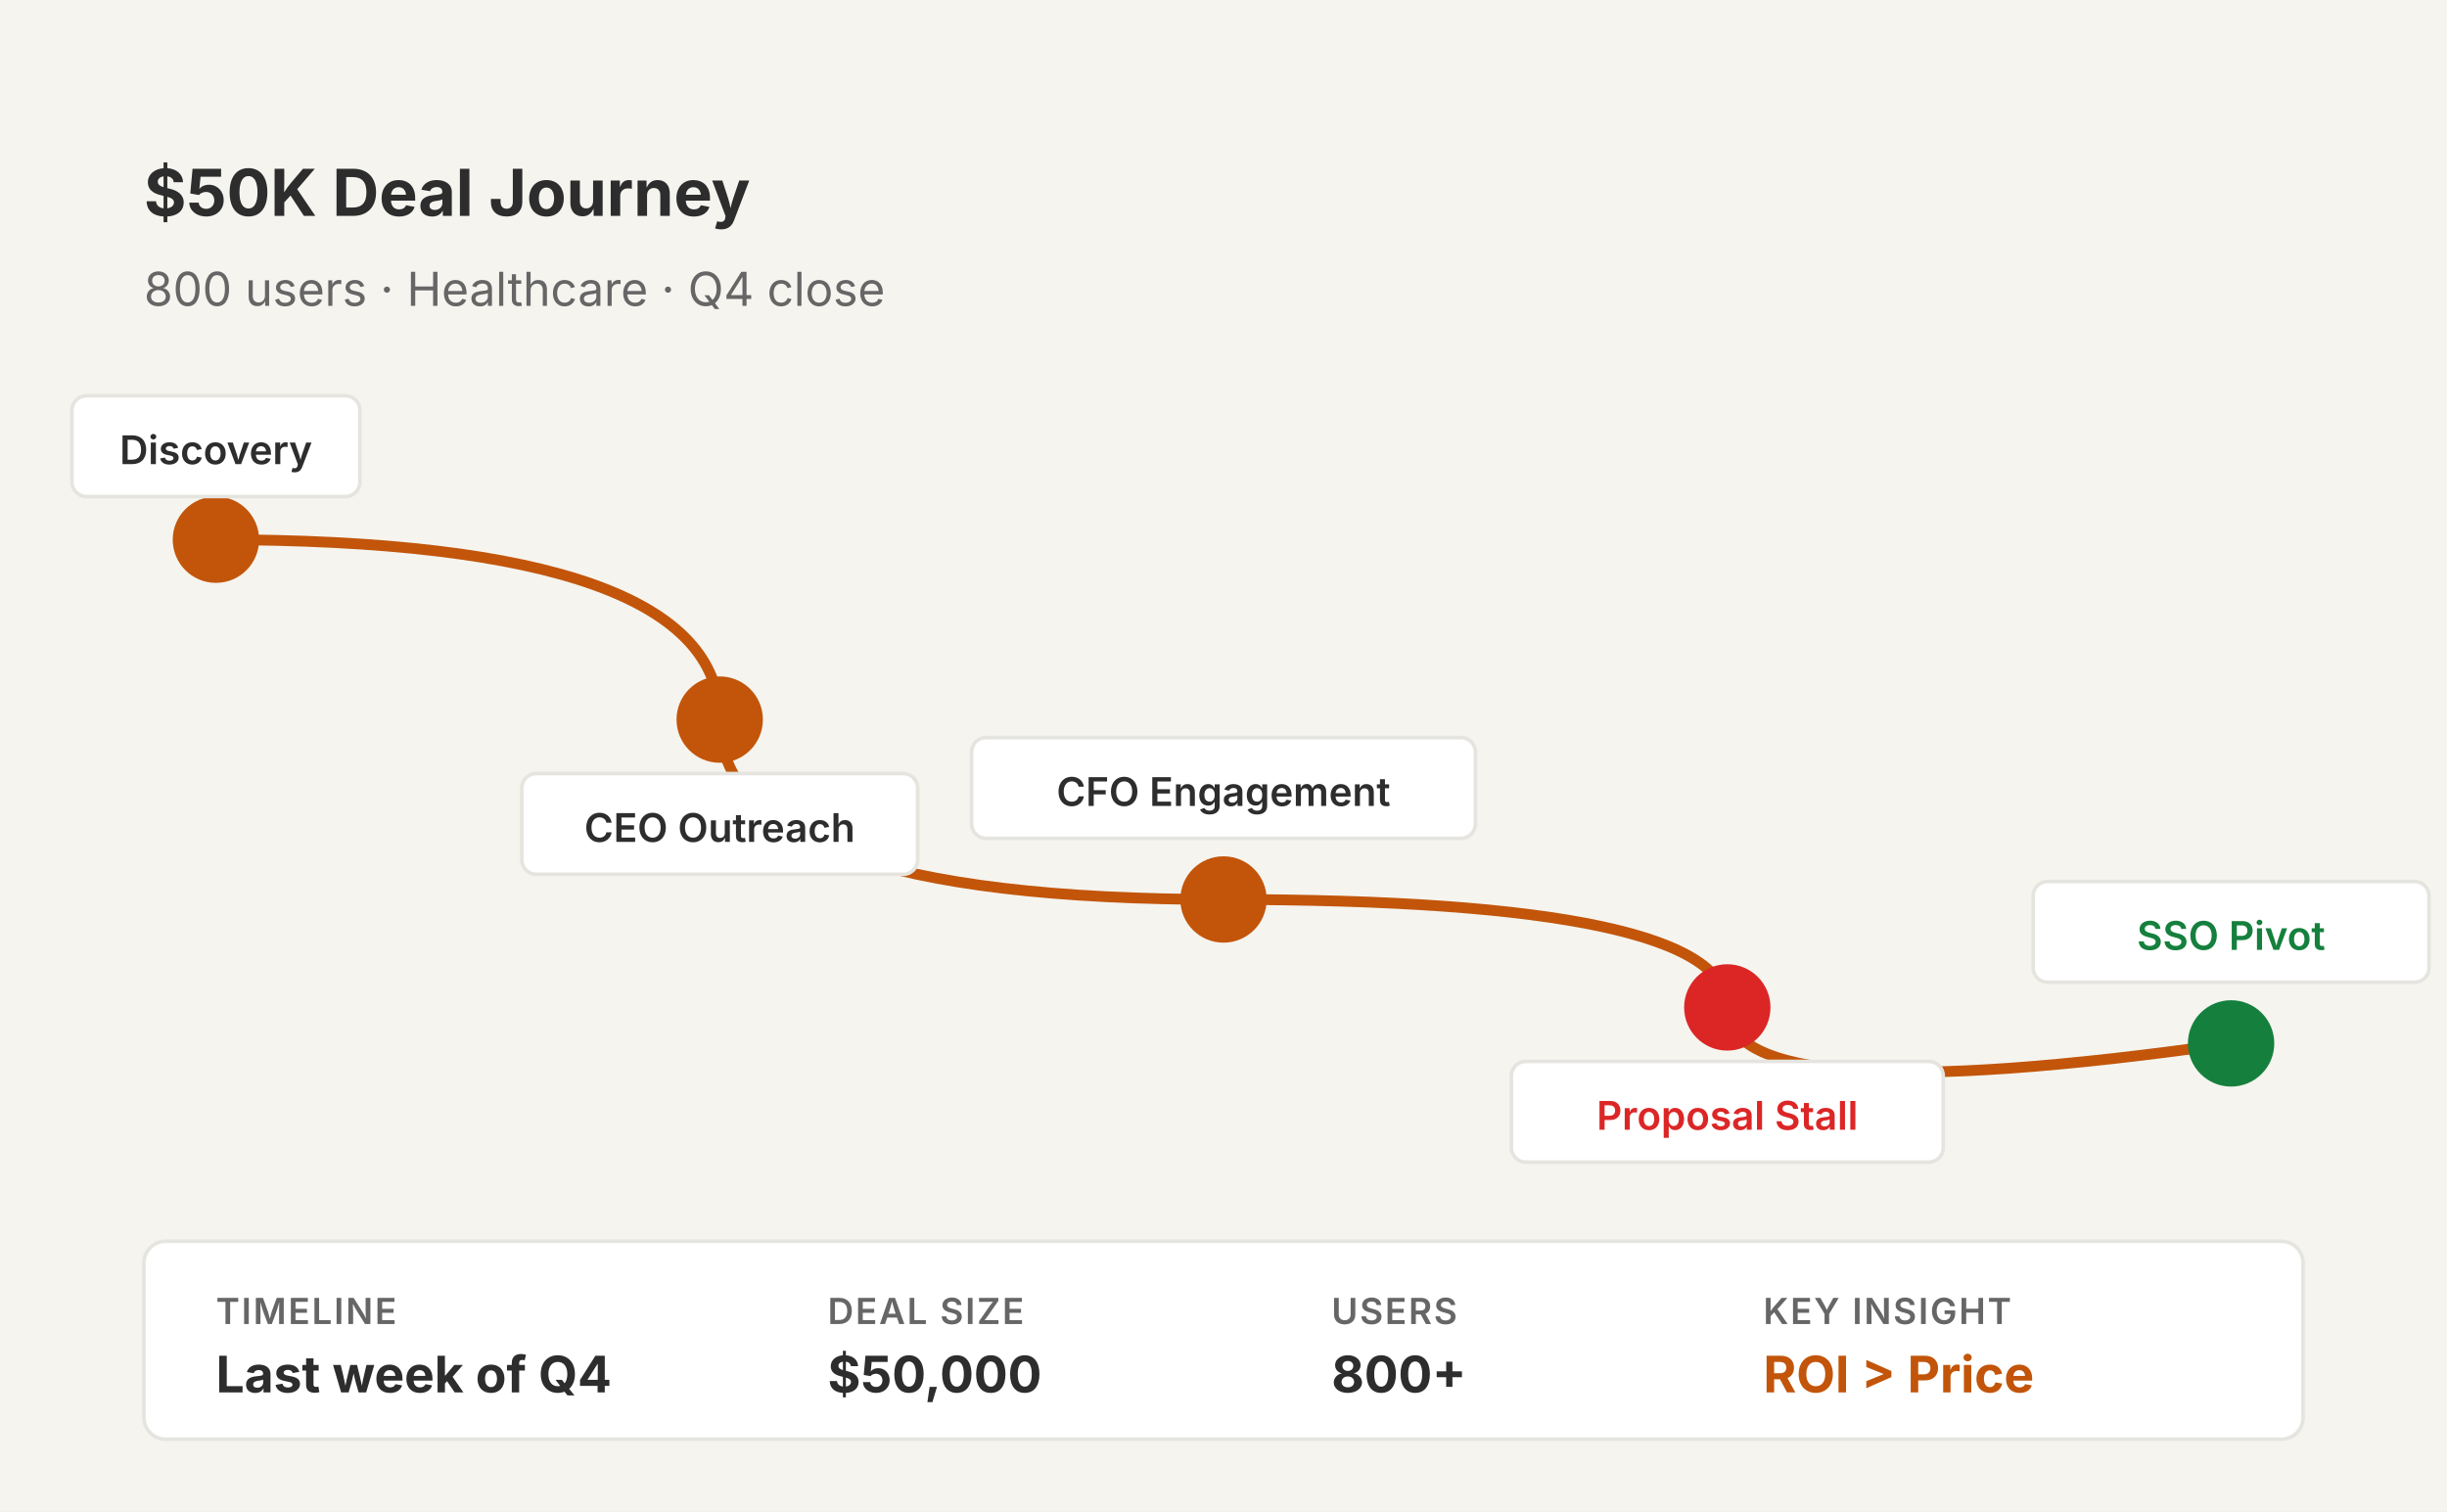
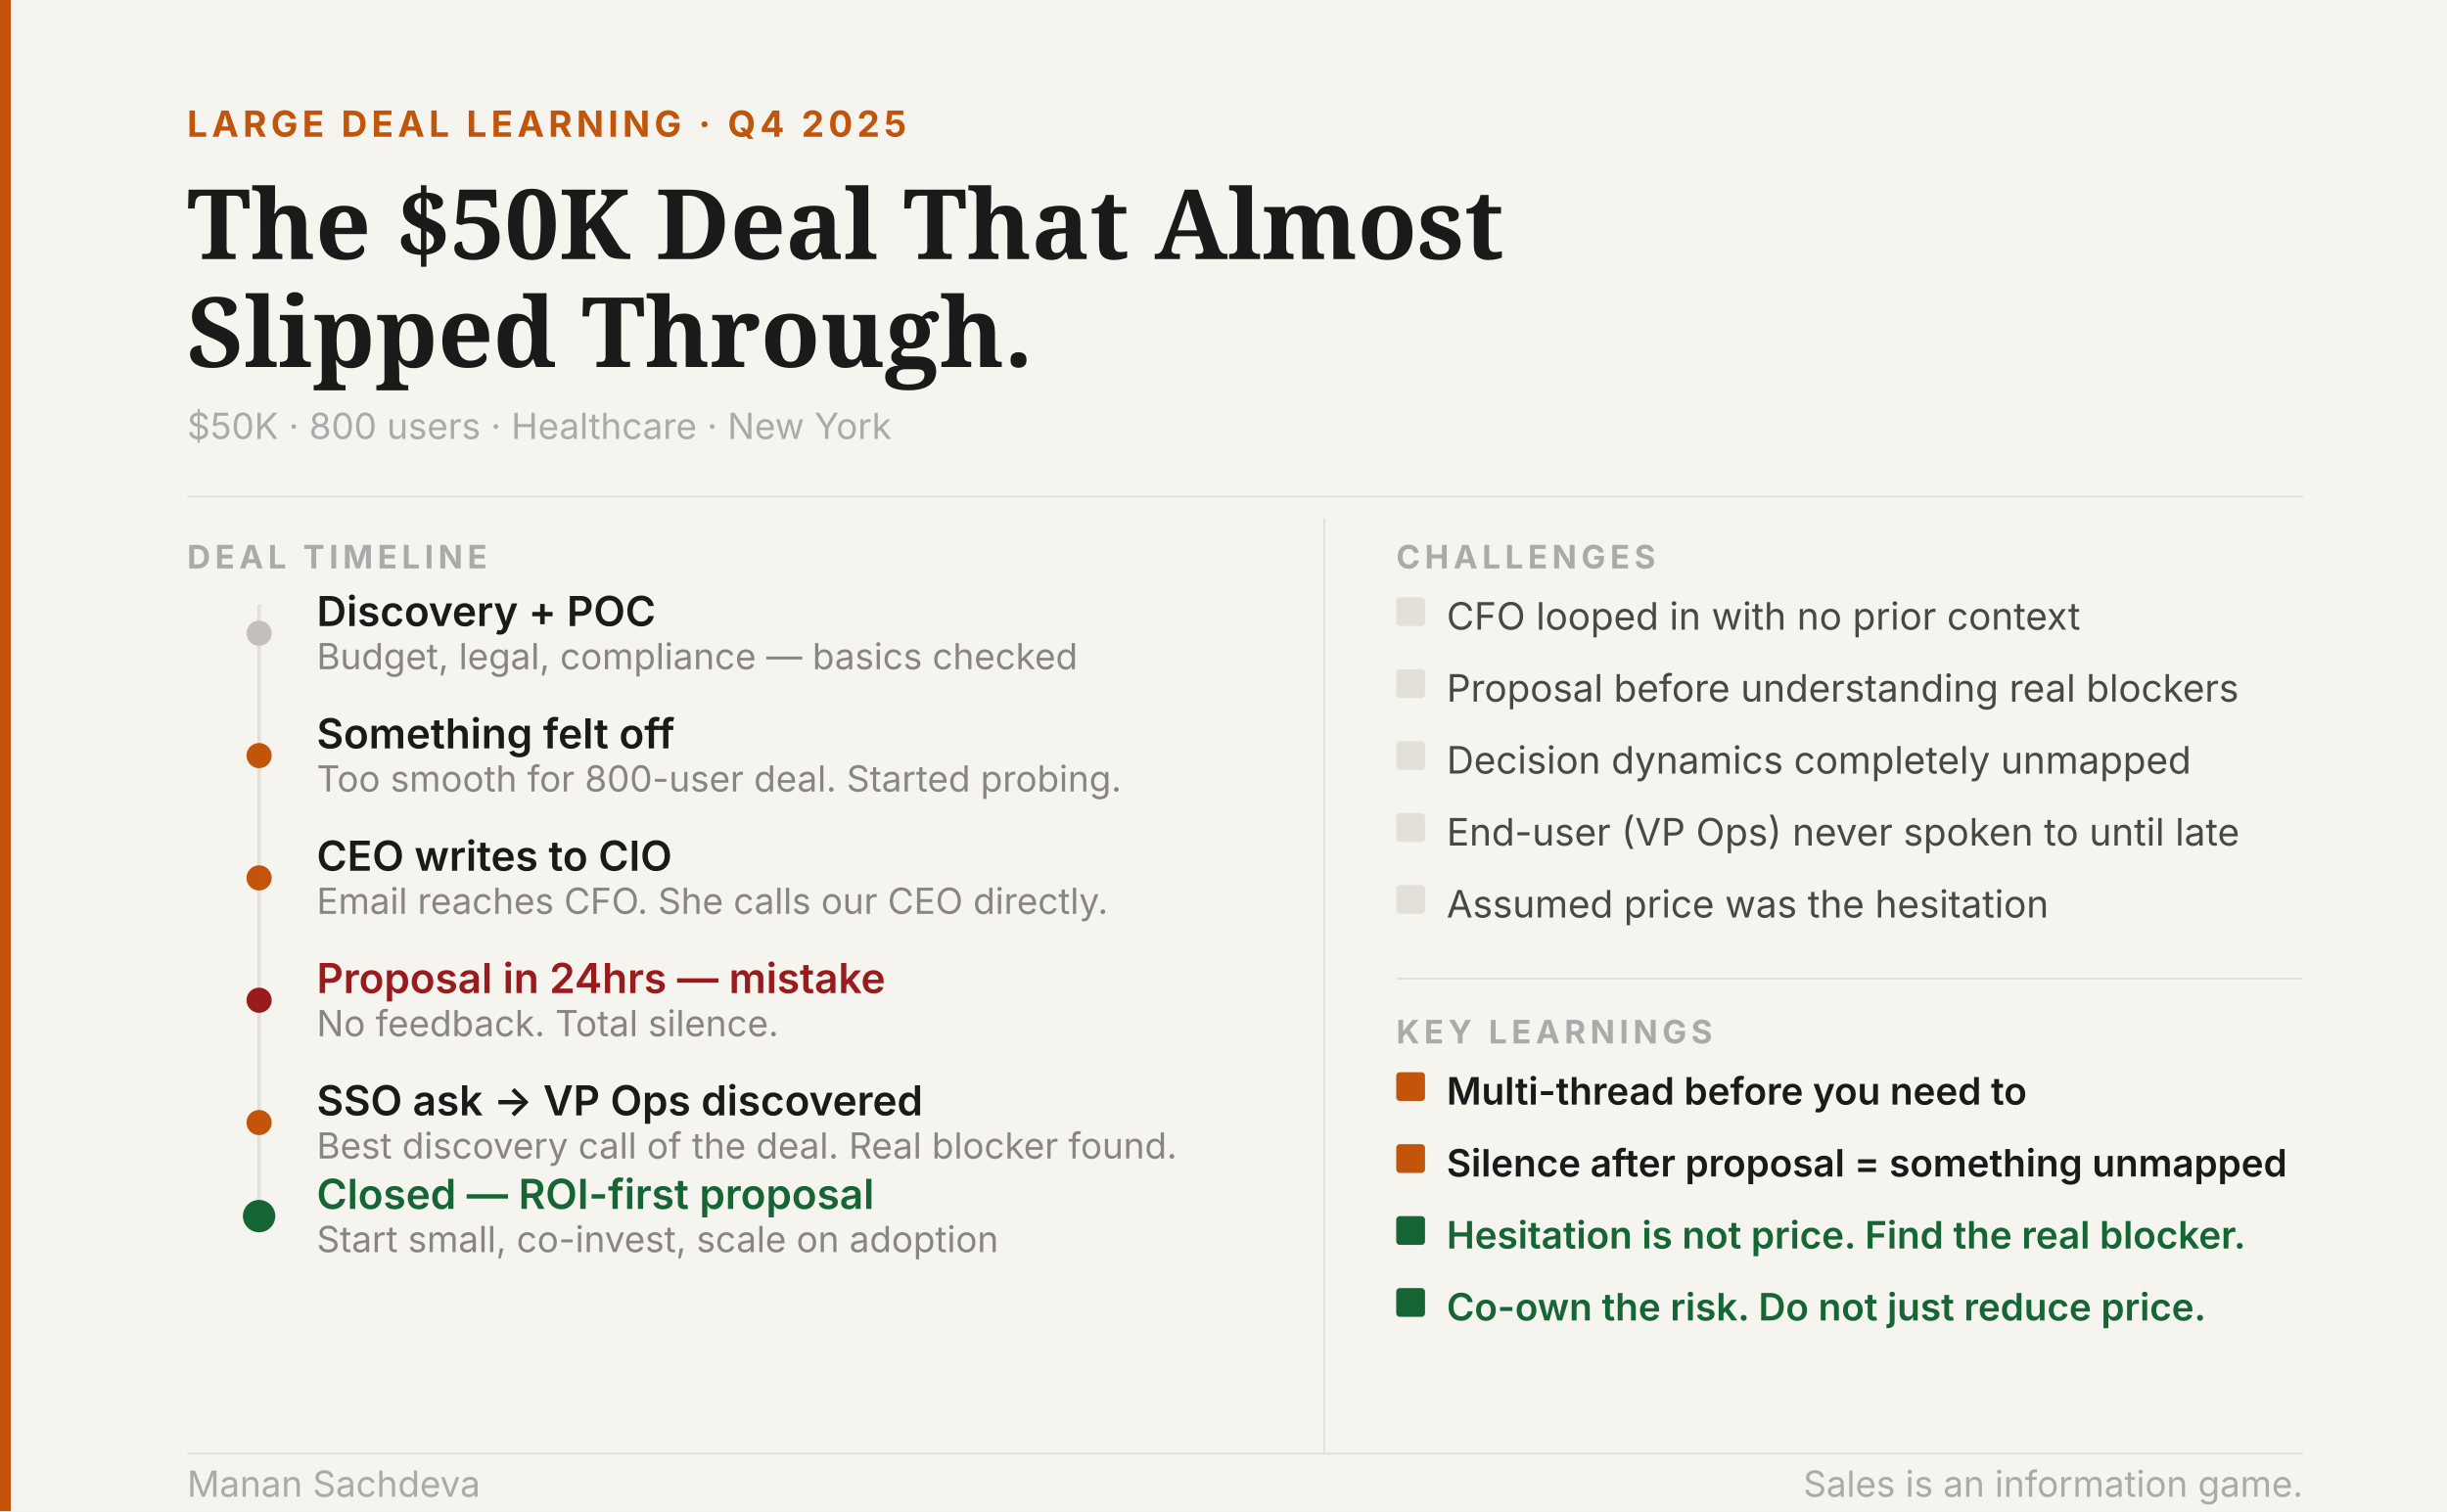
- <svg xmlns="http://www.w3.org/2000/svg" width="680" height="420" viewBox="0 0 680 420" fill="none">
-   <rect width="680" height="420" fill="#F5F4EF" />
-   <text x="40" y="60" font-family="system-ui, -apple-system, sans-serif" font-size="18" font-weight="700" fill="#2D2D2D">$50K Deal Journey</text>
-   <text x="40" y="85" font-family="system-ui, -apple-system, sans-serif" font-size="13" fill="#666666">800 users · Healthcare · Q4 close</text>
-   <path d="M 60 150 Q 200 150, 200 200 T 340 250 T 480 280 T 620 290" stroke="#C2550A" stroke-width="3" fill="none" stroke-dasharray="0" />
-   <circle cx="60" cy="150" r="12" fill="#C2550A" />
-   <rect x="20" y="110" width="80" height="28" rx="4" fill="white" stroke="#E5E4DF" stroke-width="1" />
-   <text x="60" y="129" font-family="system-ui, -apple-system, sans-serif" font-size="11" font-weight="600" fill="#2D2D2D" text-anchor="middle">Discovery</text>
-   <circle cx="200" cy="200" r="12" fill="#C2550A" />
-   <rect x="145" y="215" width="110" height="28" rx="4" fill="white" stroke="#E5E4DF" stroke-width="1" />
-   <text x="200" y="234" font-family="system-ui, -apple-system, sans-serif" font-size="11" font-weight="600" fill="#2D2D2D" text-anchor="middle">CEO Outreach</text>
-   <circle cx="340" cy="250" r="12" fill="#C2550A" />
-   <rect x="270" y="205" width="140" height="28" rx="4" fill="white" stroke="#E5E4DF" stroke-width="1" />
-   <text x="340" y="224" font-family="system-ui, -apple-system, sans-serif" font-size="11" font-weight="600" fill="#2D2D2D" text-anchor="middle">CFO Engagement</text>
-   <circle cx="480" cy="280" r="12" fill="#DC2626" />
-   <rect x="420" y="295" width="120" height="28" rx="4" fill="white" stroke="#E5E4DF" stroke-width="1" />
-   <text x="480" y="314" font-family="system-ui, -apple-system, sans-serif" font-size="11" font-weight="600" fill="#DC2626" text-anchor="middle">Proposal Stall</text>
-   <circle cx="620" cy="290" r="12" fill="#15803D" />
-   <rect x="565" y="245" width="110" height="28" rx="4" fill="white" stroke="#E5E4DF" stroke-width="1" />
-   <text x="620" y="264" font-family="system-ui, -apple-system, sans-serif" font-size="11" font-weight="600" fill="#15803D" text-anchor="middle">SSO Pivot</text>
-   <rect x="40" y="345" width="600" height="55" rx="6" fill="white" stroke="#E5E4DF" stroke-width="1" />
-   <text x="60" y="368" font-family="system-ui, -apple-system, sans-serif" font-size="10" font-weight="600" fill="#666666" letter-spacing="0.5">TIMELINE</text>
-   <text x="60" y="387" font-family="system-ui, -apple-system, sans-serif" font-size="14" font-weight="700" fill="#2D2D2D">Last week of Q4</text>
-   <text x="230" y="368" font-family="system-ui, -apple-system, sans-serif" font-size="10" font-weight="600" fill="#666666" letter-spacing="0.5">DEAL SIZE</text>
-   <text x="230" y="387" font-family="system-ui, -apple-system, sans-serif" font-size="14" font-weight="700" fill="#2D2D2D">$50,000</text>
-   <text x="370" y="368" font-family="system-ui, -apple-system, sans-serif" font-size="10" font-weight="600" fill="#666666" letter-spacing="0.5">USERS</text>
-   <text x="370" y="387" font-family="system-ui, -apple-system, sans-serif" font-size="14" font-weight="700" fill="#2D2D2D">800+</text>
-   <text x="490" y="368" font-family="system-ui, -apple-system, sans-serif" font-size="10" font-weight="600" fill="#666666" letter-spacing="0.5">KEY INSIGHT</text>
-   <text x="490" y="387" font-family="system-ui, -apple-system, sans-serif" font-size="14" font-weight="700" fill="#C2550A">ROI &gt; Price</text>
+ <svg xmlns="http://www.w3.org/2000/svg" width="100%" viewBox="0 0 680 420">
+   <style>
+     .bg { fill: #F5F4EF; }
+     .tag { font-family: -apple-system, sans-serif; font-size: 10px; font-weight: 700; letter-spacing: 0.12em; fill: #C2550A; }
+     .title { font-family: Georgia, serif; font-size: 27px; font-weight: 700; fill: #1A1A1A; }
+     .section-label { font-family: -apple-system, sans-serif; font-size: 9px; font-weight: 700; letter-spacing: 0.14em; fill: #AAAAAA; }
+     .tl-label { font-family: -apple-system, sans-serif; font-size: 11.5px; font-weight: 600; fill: #1A1A1A; }
+     .tl-sub { font-family: -apple-system, sans-serif; font-size: 10px; fill: #8A8580; }
+     .ch-text { font-family: -apple-system, sans-serif; font-size: 10.5px; fill: #4A4744; }
+     .lrn-text { font-family: -apple-system, sans-serif; font-size: 10.5px; font-weight: 600; fill: #1A1A1A; }
+     .meta { font-family: -apple-system, sans-serif; font-size: 10px; fill: #AAAAAA; }
+     .border { stroke: #E2E0D8; stroke-width: 0.5; fill: none; }
+   </style>
+   <rect width="680" height="420" class="bg" />
+   <rect x="0" y="0" width="3" height="420" fill="#C2550A" />
+   <text x="52" y="38" class="tag">LARGE DEAL LEARNING · Q4 2025</text>
+   <text x="52" y="72" class="title">The $50K Deal That Almost</text>
+   <text x="52" y="102" class="title">Slipped Through.</text>
+   <text x="52" y="122" class="meta">$50K · 800 users · Healthcare · New York</text>
+   <line x1="52" y1="138" x2="640" y2="138" class="border" />
+   <text x="52" y="158" class="section-label">DEAL TIMELINE</text>
+   <line x1="72" y1="168" x2="72" y2="338" stroke="#E2E0D8" stroke-width="1" />
+   <circle cx="72" cy="176" r="3.5" fill="#C4BFBA" />
+   <text x="88" y="174" class="tl-label">Discovery + POC</text>
+   <text x="88" y="186" class="tl-sub">Budget, legal, compliance — basics checked</text>
+   <circle cx="72" cy="210" r="3.5" fill="#C2550A" />
+   <text x="88" y="208" class="tl-label">Something felt off</text>
+   <text x="88" y="220" class="tl-sub">Too smooth for 800-user deal. Started probing.</text>
+   <circle cx="72" cy="244" r="3.5" fill="#C2550A" />
+   <text x="88" y="242" class="tl-label">CEO writes to CIO</text>
+   <text x="88" y="254" class="tl-sub">Email reaches CFO. She calls our CEO directly.</text>
+   <circle cx="72" cy="278" r="3.5" fill="#991B1B" />
+   <text x="88" y="276" class="tl-label" style="fill:#991B1B">Proposal in 24hrs — mistake</text>
+   <text x="88" y="288" class="tl-sub">No feedback. Total silence.</text>
+   <circle cx="72" cy="312" r="3.5" fill="#C2550A" />
+   <text x="88" y="310" class="tl-label">SSO ask → VP Ops discovered</text>
+   <text x="88" y="322" class="tl-sub">Best discovery call of the deal. Real blocker found.</text>
+   <circle cx="72" cy="338" r="4.5" fill="#166534" />
+   <text x="88" y="336" class="tl-label" style="fill:#166534">Closed — ROI-first proposal</text>
+   <text x="88" y="348" class="tl-sub">Start small, co-invest, scale on adoption</text>
+   <line x1="368" y1="144" x2="368" y2="404" class="border" />
+   <text x="388" y="158" class="section-label">CHALLENGES</text>
+   <rect x="388" y="166" width="8" height="8" rx="1" fill="#E2E0D8" />
+   <text x="402" y="175" class="ch-text">CFO looped in with no prior context</text>
+   <rect x="388" y="186" width="8" height="8" rx="1" fill="#E2E0D8" />
+   <text x="402" y="195" class="ch-text">Proposal before understanding real blockers</text>
+   <rect x="388" y="206" width="8" height="8" rx="1" fill="#E2E0D8" />
+   <text x="402" y="215" class="ch-text">Decision dynamics completely unmapped</text>
+   <rect x="388" y="226" width="8" height="8" rx="1" fill="#E2E0D8" />
+   <text x="402" y="235" class="ch-text">End-user (VP Ops) never spoken to until late</text>
+   <rect x="388" y="246" width="8" height="8" rx="1" fill="#E2E0D8" />
+   <text x="402" y="255" class="ch-text">Assumed price was the hesitation</text>
+   <line x1="388" y1="272" x2="640" y2="272" class="border" />
+   <text x="388" y="290" class="section-label">KEY LEARNINGS</text>
+   <rect x="388" y="298" width="8" height="8" rx="1" fill="#C2550A" />
+   <text x="402" y="307" class="lrn-text">Multi-thread before you need to</text>
+   <rect x="388" y="318" width="8" height="8" rx="1" fill="#C2550A" />
+   <text x="402" y="327" class="lrn-text">Silence after proposal = something unmapped</text>
+   <rect x="388" y="338" width="8" height="8" rx="1" fill="#166534" />
+   <text x="402" y="347" class="lrn-text" style="fill:#166534">Hesitation is not price. Find the real blocker.</text>
+   <rect x="388" y="358" width="8" height="8" rx="1" fill="#166534" />
+   <text x="402" y="367" class="lrn-text" style="fill:#166534">Co-own the risk. Do not just reduce price.</text>
+   <line x1="52" y1="404" x2="640" y2="404" class="border" />
+   <text x="52" y="416" class="meta">Manan Sachdeva</text>
+   <text x="640" y="416" class="meta" text-anchor="end">Sales is an information game.</text>
</svg>
